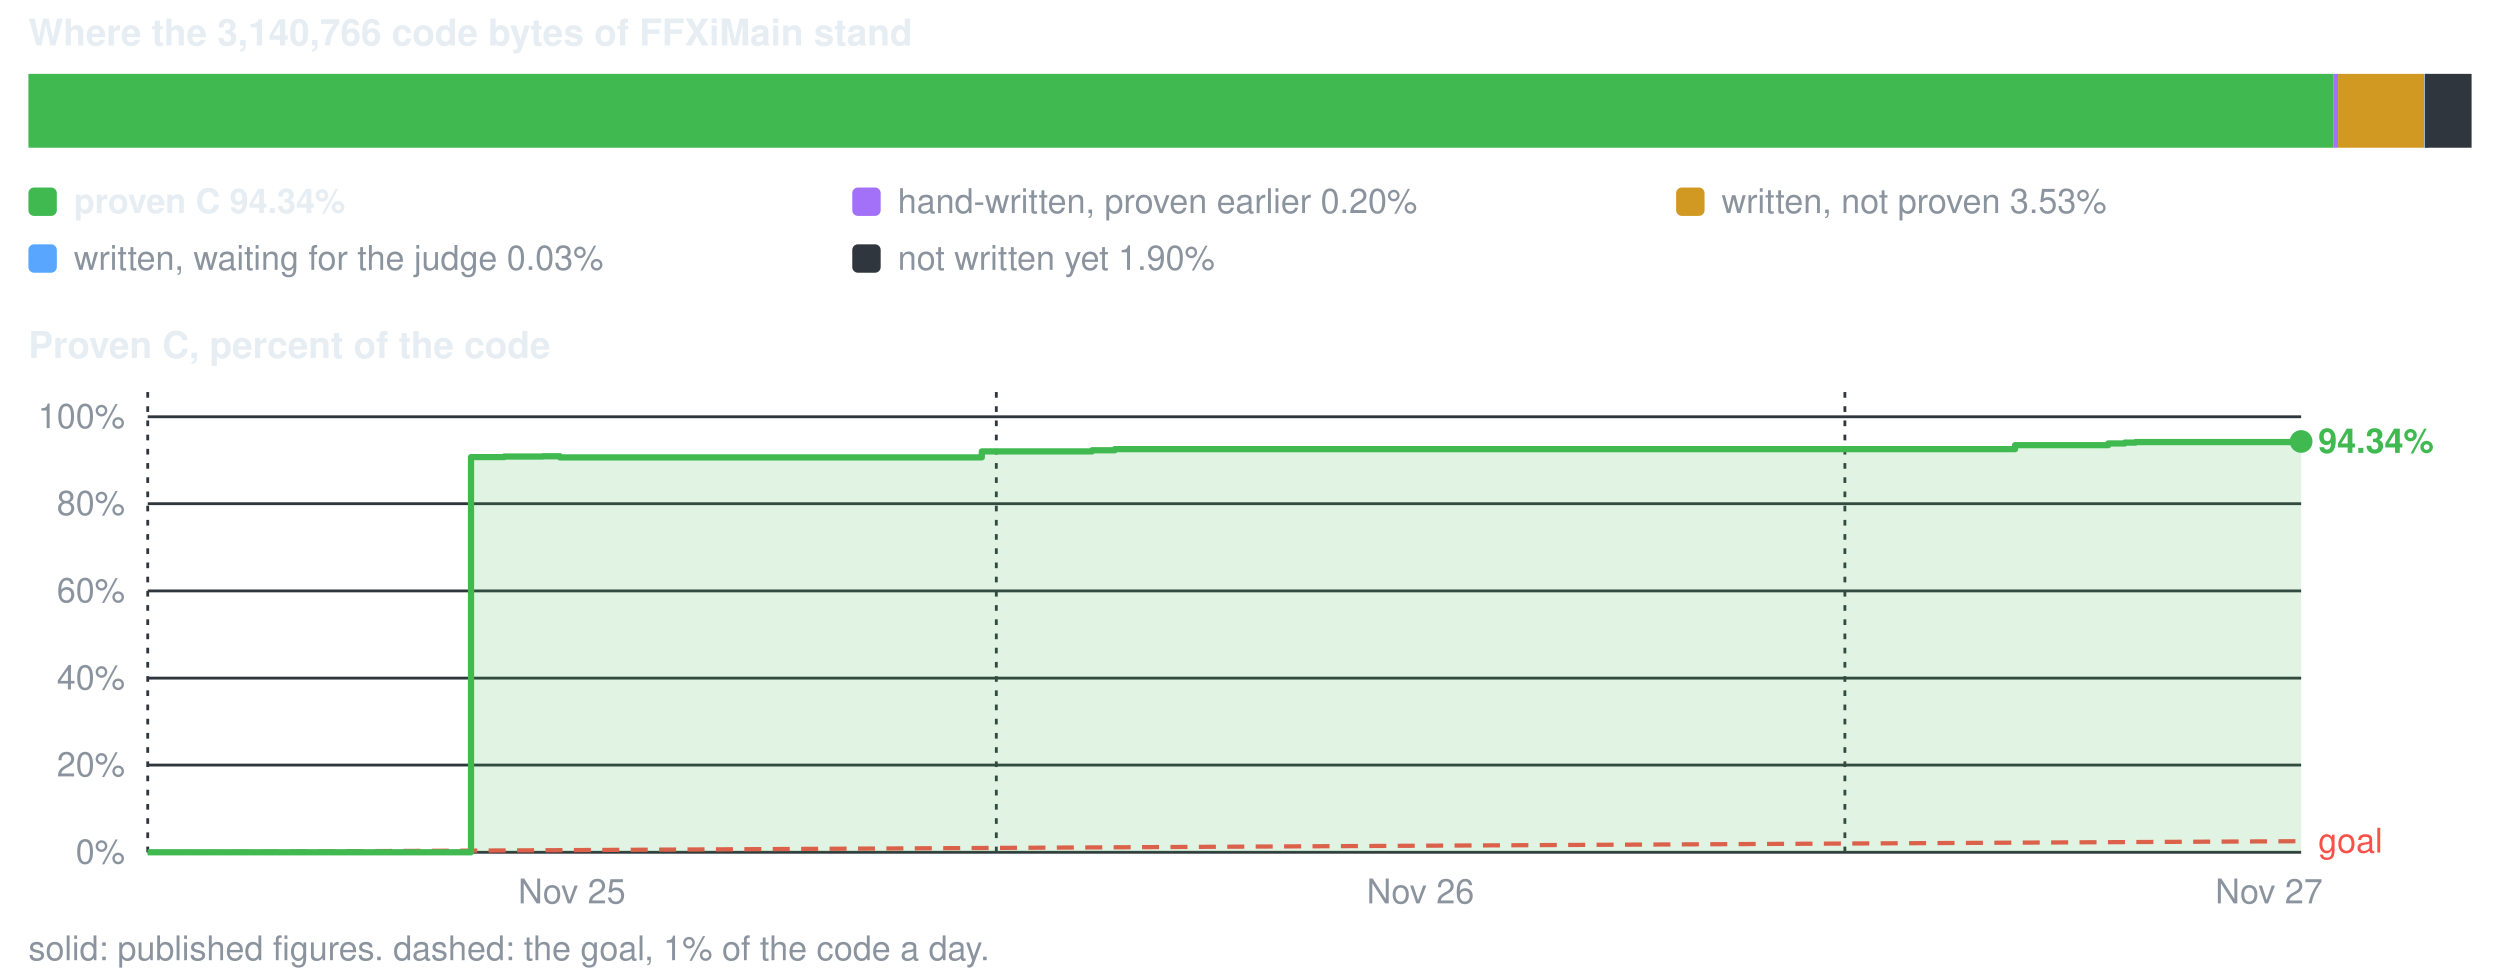
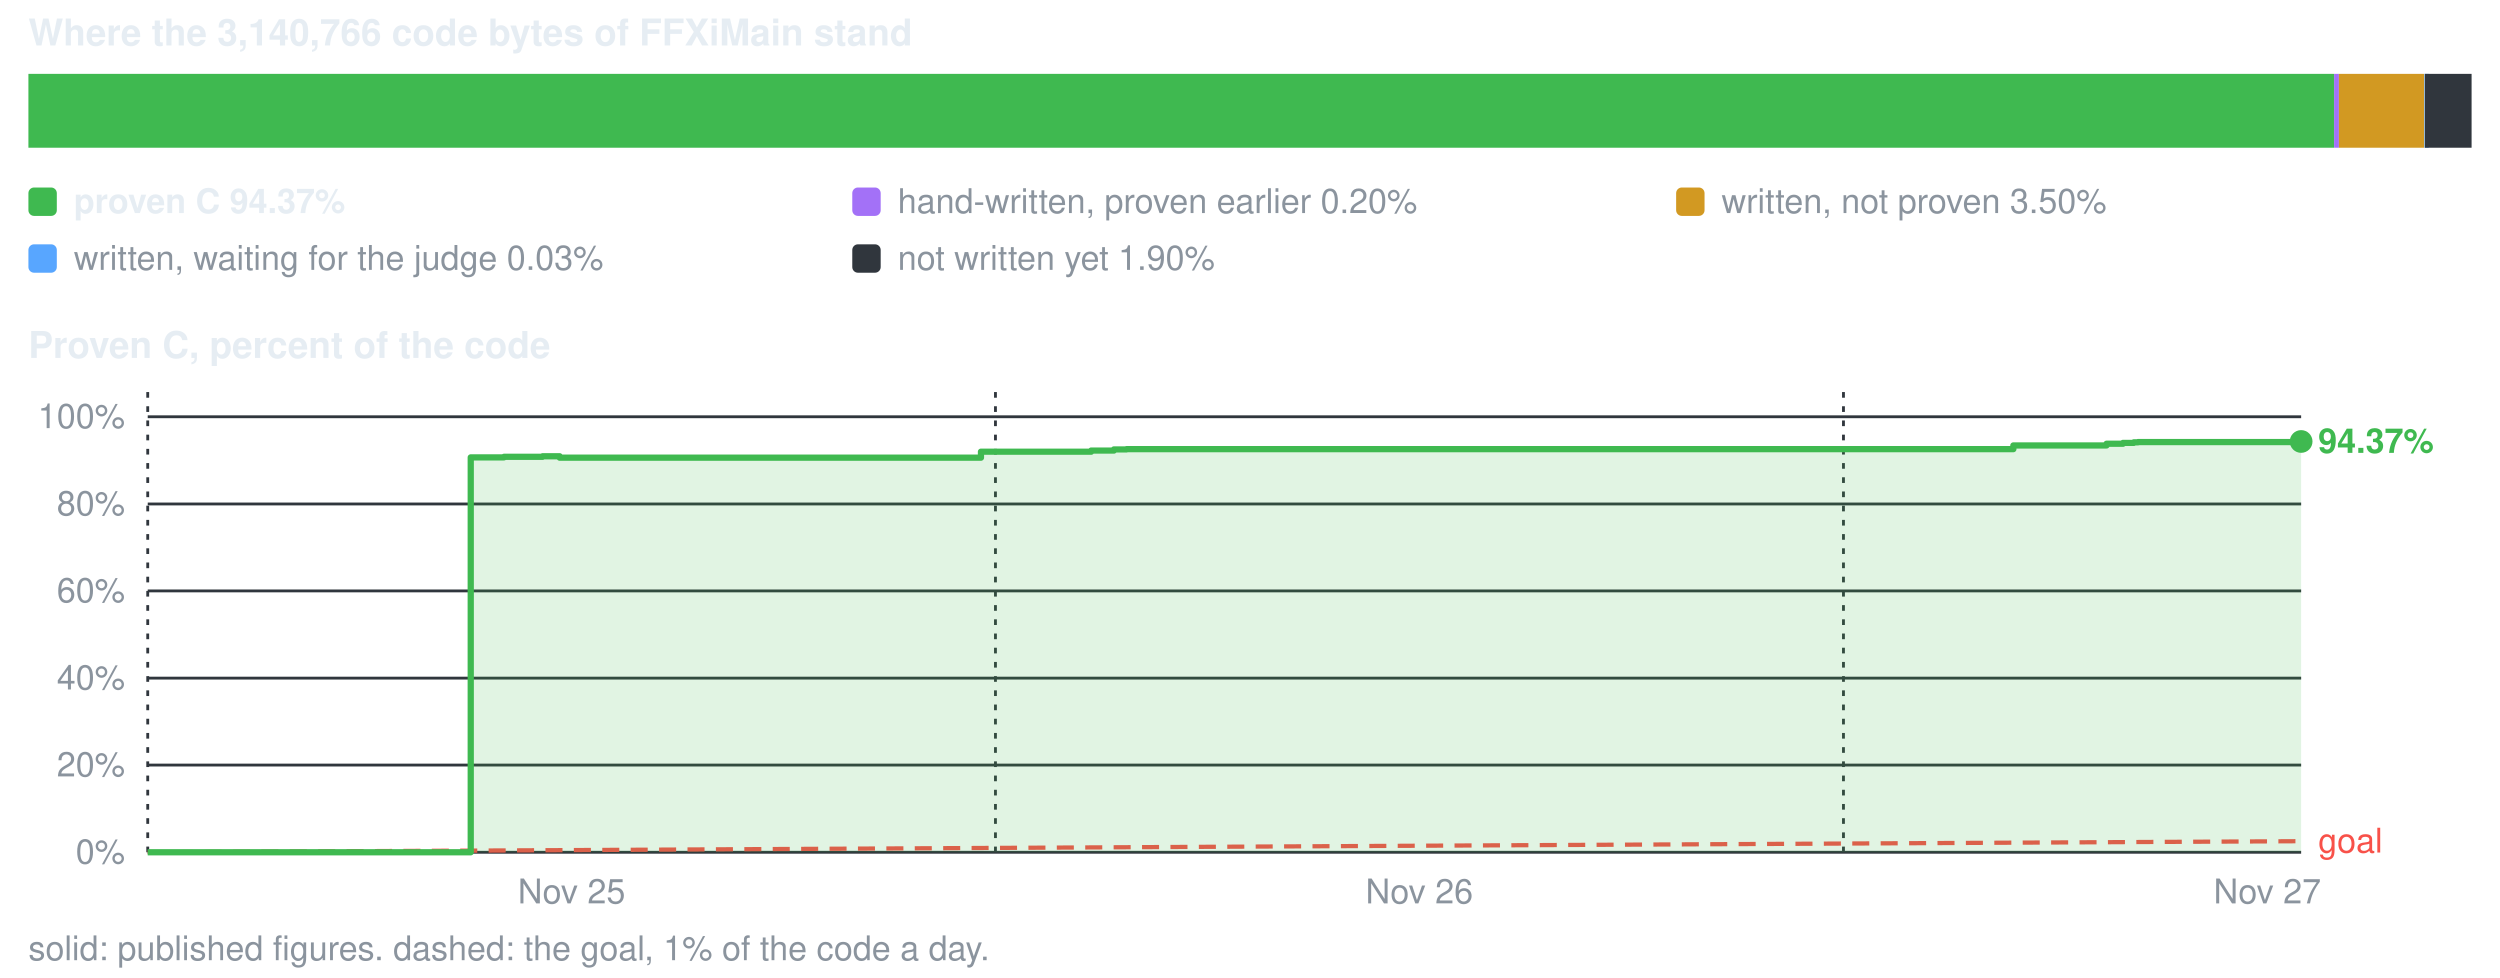
<svg xmlns="http://www.w3.org/2000/svg" viewBox="0 0 880 344" width="880" height="344" role="img" aria-label="conversion progress">
  <style>text{font-family:-apple-system,BlinkMacSystemFont,'Segoe UI',Helvetica,Arial,sans-serif;font-size:12px;fill:#8b949e}.s{fill:#e6edf3;font-weight:600}.b{font-size:13px}</style>
  <text x="10" y="16" class="s b">Where the 3,140,766 code bytes of FFXiMain stand</text>
-   <rect x="10.0" y="26" width="811.3" height="26" fill="#3fb950" />
-   <rect x="821.3" y="26" width="1.7" height="26" fill="#a371f7" />
-   <rect x="823.0" y="26" width="30.4" height="26" fill="#d29922" />
+   <rect x="10.0" y="26" width="811.6" height="26" fill="#3fb950" />
+   <rect x="821.6" y="26" width="1.7" height="26" fill="#a371f7" />
+   <rect x="823.3" y="26" width="30.1" height="26" fill="#d29922" />
  <rect x="853.4" y="26" width="1.5" height="26" fill="#58a6ff" />
  <rect x="853.6" y="26" width="16.4" height="26" fill="#30363d" />
  <rect x="10" y="66" width="10" height="10" rx="2" fill="#3fb950" />
-   <text x="26" y="75" class="s">proven C 94.34%</text>
+   <text x="26" y="75" class="s">proven C 94.37%</text>
  <rect x="300" y="66" width="10" height="10" rx="2" fill="#a371f7" />
  <text x="316" y="75">hand-written, proven earlier 0.20%</text>
  <rect x="590" y="66" width="10" height="10" rx="2" fill="#d29922" />
-   <text x="606" y="75">written, not proven 3.53%</text>
+   <text x="606" y="75">written, not proven 3.50%</text>
  <rect x="10" y="86" width="10" height="10" rx="2" fill="#58a6ff" />
  <text x="26" y="95">written, waiting for the judge 0.03%</text>
  <rect x="300" y="86" width="10" height="10" rx="2" fill="#30363d" />
  <text x="316" y="95">not written yet 1.90%</text>
  <text x="10" y="126" class="s b">Proven C, percent of the code</text>
  <line x1="52" y1="300.0" x2="810" y2="300.0" stroke="#30363d" stroke-width="1" />
  <text x="44" y="304.0" text-anchor="end">0%</text>
  <line x1="52" y1="269.3" x2="810" y2="269.3" stroke="#30363d" stroke-width="1" />
  <text x="44" y="273.3" text-anchor="end">20%</text>
  <line x1="52" y1="238.7" x2="810" y2="238.7" stroke="#30363d" stroke-width="1" />
  <text x="44" y="242.7" text-anchor="end">40%</text>
  <line x1="52" y1="208.0" x2="810" y2="208.0" stroke="#30363d" stroke-width="1" />
  <text x="44" y="212.0" text-anchor="end">60%</text>
-   <line x1="52" y1="177.3" x2="810" y2="177.3" stroke="#30363d" stroke-width="1" />
-   <text x="44" y="181.3" text-anchor="end">80%</text>
+   <line x1="52" y1="177.4" x2="810" y2="177.4" stroke="#30363d" stroke-width="1" />
+   <text x="44" y="181.4" text-anchor="end">80%</text>
  <line x1="52" y1="146.7" x2="810" y2="146.7" stroke="#30363d" stroke-width="1" />
  <text x="44" y="150.7" text-anchor="end">100%</text>
  <line x1="52.0" y1="138" x2="52.0" y2="300" stroke="#30363d" stroke-width="1" stroke-dasharray="2 3" />
-   <text x="201.3" y="318" text-anchor="middle">Nov 25</text>
-   <line x1="350.7" y1="138" x2="350.7" y2="300" stroke="#30363d" stroke-width="1" stroke-dasharray="2 3" />
-   <text x="500.0" y="318" text-anchor="middle">Nov 26</text>
-   <line x1="649.4" y1="138" x2="649.4" y2="300" stroke="#30363d" stroke-width="1" stroke-dasharray="2 3" />
-   <text x="798.7" y="318" text-anchor="middle">Nov 27</text>
+   <text x="201.2" y="318" text-anchor="middle">Nov 25</text>
+   <line x1="350.4" y1="138" x2="350.4" y2="300" stroke="#30363d" stroke-width="1" stroke-dasharray="2 3" />
+   <text x="499.6" y="318" text-anchor="middle">Nov 26</text>
+   <line x1="648.9" y1="138" x2="648.9" y2="300" stroke="#30363d" stroke-width="1" stroke-dasharray="2 3" />
+   <text x="798.1" y="318" text-anchor="middle">Nov 27</text>
  <line x1="52.0" y1="300.0" x2="810.0" y2="296.1" stroke="#f85149" stroke-width="1.5" stroke-dasharray="6 4" />
  <text x="816.0" y="300.1" style="fill:#f85149">goal</text>
-   <path d="M52.0 300.0 H165.8 V160.9 H177.5 V160.7 H182.6 V160.7 H184.9 V160.7 H191.1 V160.6 H194.6 V160.6 H197.1 V161.0 H345.6 V158.9 H384.4 V158.5 H392.4 V158.1 H394.8 V158.1 H396.8 V158.1 H400.3 V158.1 H411.4 V158.1 H435.0 V158.1 H709.3 V156.7 H742.1 V156.1 H747.9 V155.8 H751.7 V155.6 H753.2 V155.6 H754.3 V155.6 H755.1 V155.6 H755.6 V155.6 H758.4 V155.6 H759.1 V155.6 H810.0 V155.4 V300.0 H52.0 Z" fill="#3fb950" fill-opacity="0.16" />
-   <path d="M52.0 300.0 H165.8 V160.9 H177.5 V160.7 H182.6 V160.7 H184.9 V160.7 H191.1 V160.6 H194.6 V160.6 H197.1 V161.0 H345.6 V158.9 H384.4 V158.5 H392.4 V158.1 H394.8 V158.1 H396.8 V158.1 H400.3 V158.1 H411.4 V158.1 H435.0 V158.1 H709.3 V156.7 H742.1 V156.1 H747.9 V155.8 H751.7 V155.6 H753.2 V155.6 H754.3 V155.6 H755.1 V155.6 H755.6 V155.6 H758.4 V155.6 H759.1 V155.6 H810.0 V155.4" fill="none" stroke="#3fb950" stroke-width="2.2" stroke-linejoin="round" />
+   <path d="M52.0 300.0 H165.7 V161.0 H177.4 V160.8 H182.4 V160.8 H184.8 V160.8 H191.0 V160.6 H194.5 V160.6 H197.0 V161.1 H345.3 V159.0 H384.1 V158.6 H392.1 V158.2 H394.5 V158.2 H396.5 V158.1 H400.0 V158.1 H411.1 V158.1 H434.7 V158.1 H708.7 V156.8 H741.5 V156.2 H747.3 V155.9 H751.1 V155.7 H752.6 V155.6 H753.7 V155.6 H754.4 V155.6 H754.9 V155.6 H757.8 V155.6 H758.5 V155.6 H809.4 V155.4 H810.0 V155.4 V300.0 H52.0 Z" fill="#3fb950" fill-opacity="0.16" />
+   <path d="M52.0 300.0 H165.7 V161.0 H177.4 V160.8 H182.4 V160.8 H184.8 V160.8 H191.0 V160.6 H194.5 V160.6 H197.0 V161.1 H345.3 V159.0 H384.1 V158.6 H392.1 V158.2 H394.5 V158.2 H396.5 V158.1 H400.0 V158.1 H411.1 V158.1 H434.7 V158.1 H708.7 V156.8 H741.5 V156.2 H747.3 V155.9 H751.1 V155.7 H752.6 V155.6 H753.7 V155.6 H754.4 V155.6 H754.9 V155.6 H757.8 V155.6 H758.5 V155.6 H809.4 V155.4 H810.0 V155.4" fill="none" stroke="#3fb950" stroke-width="2.2" stroke-linejoin="round" />
  <circle cx="810.0" cy="155.4" r="4" fill="#3fb950" />
-   <text x="816.0" y="159.4" class="s" style="fill:#3fb950">94.34%</text>
+   <text x="816.0" y="159.4" class="s" style="fill:#3fb950">94.37%</text>
  <text x="10" y="338">solid: published figures. dashed: the goal, 1% of the code a day.</text>
</svg>
